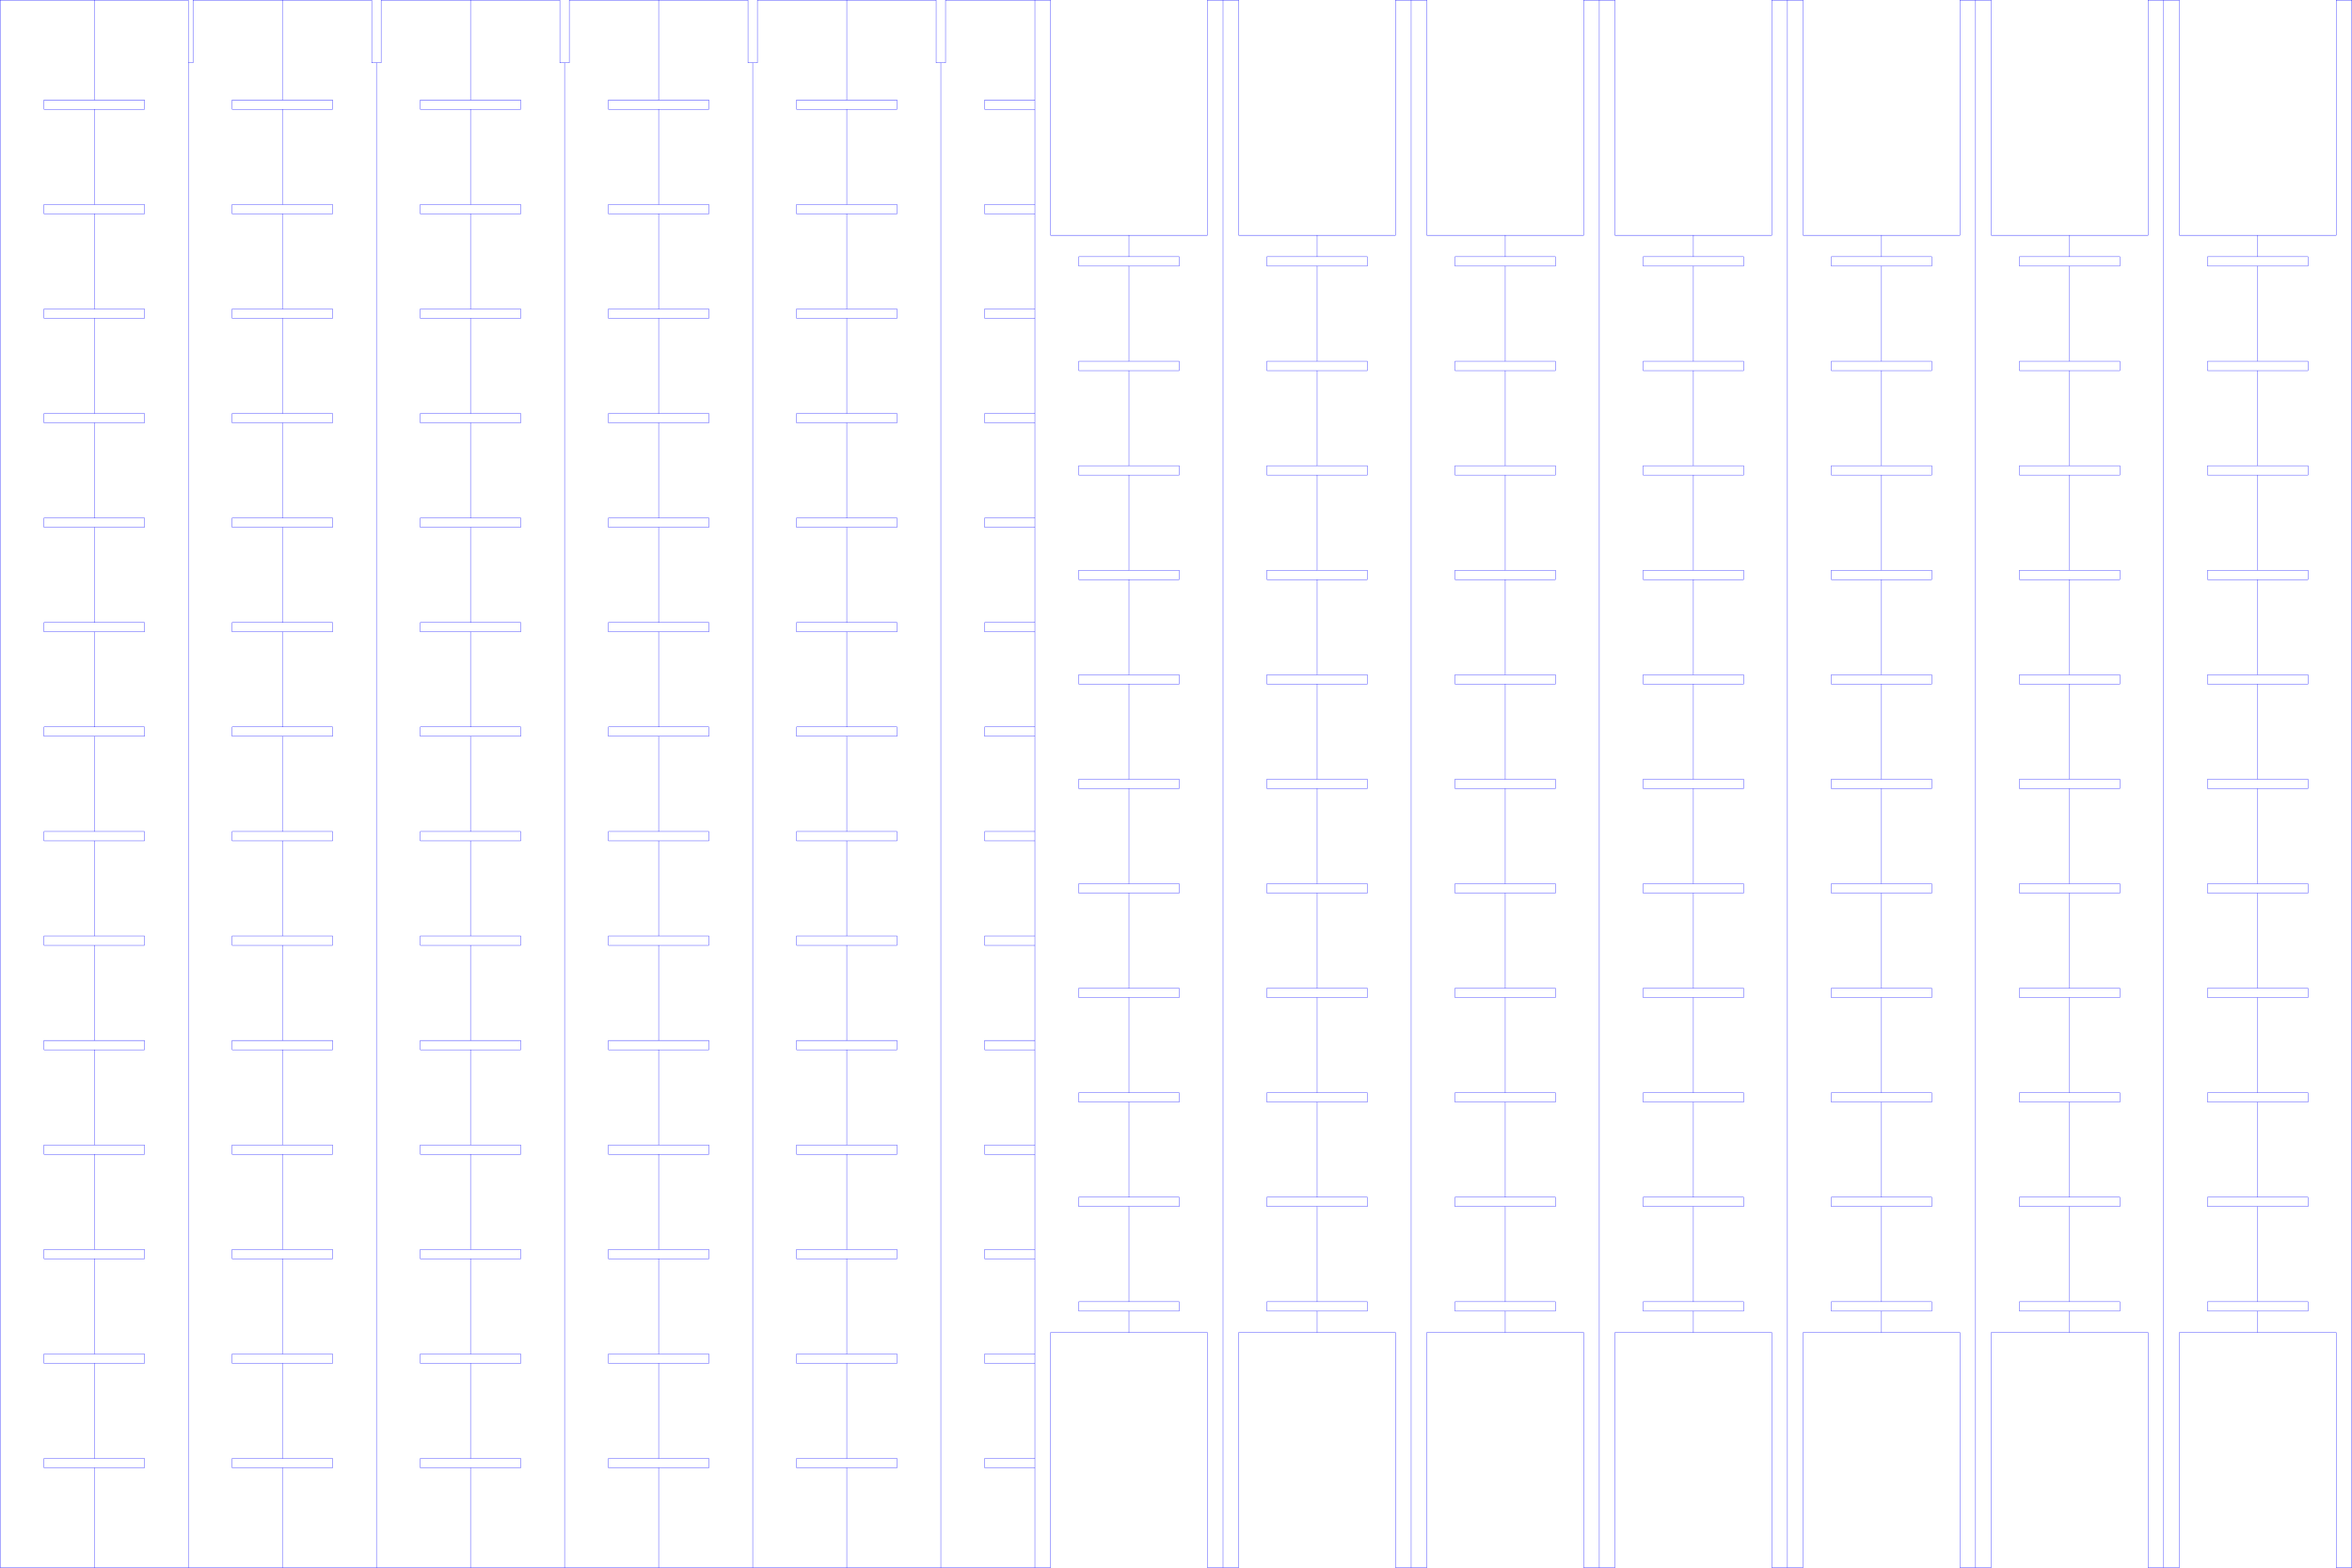
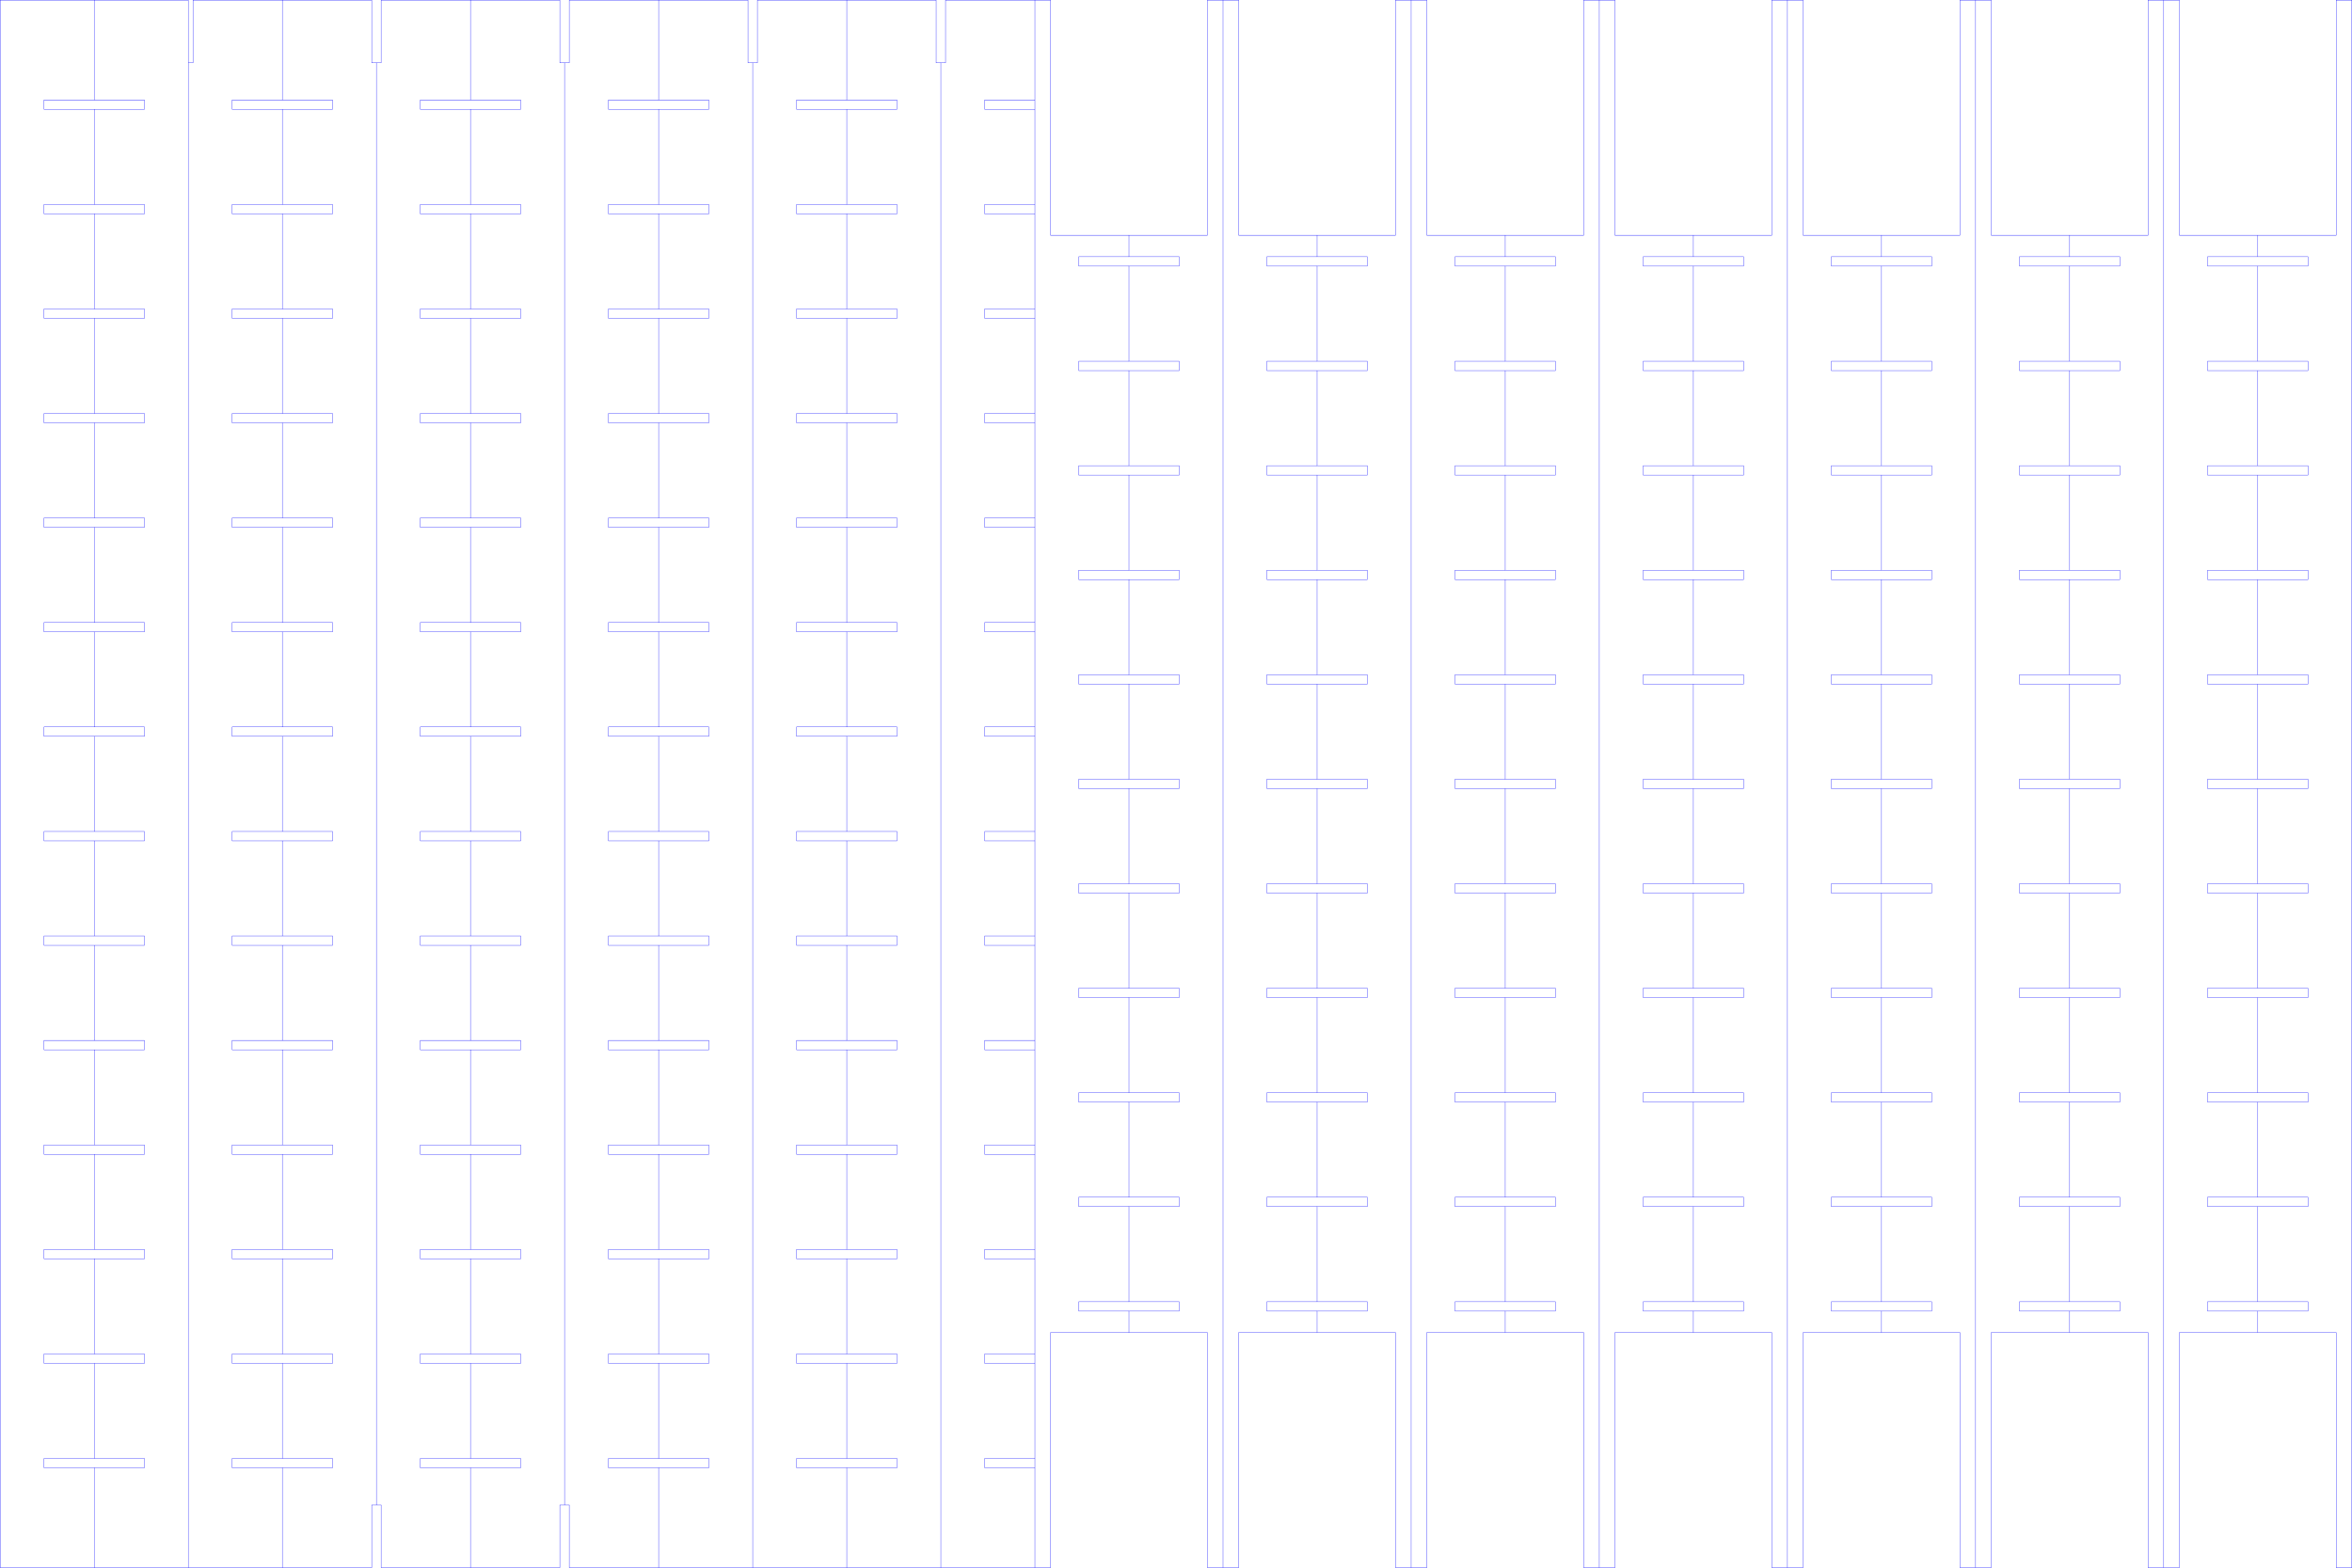
<svg xmlns="http://www.w3.org/2000/svg" width="2657.835" height="1772.008" id="svg2" version="1.1">
  <defs id="defs4" />
  <g id="layer1" transform="translate(1216.528,1434.352)">
    <g id="g3243" transform="matrix(0,1,-1,0,-435.9601,-660.7351)">
      <g transform="translate(-2108.991,2061.223)" id="g3286">
        <path d="m 1406.418,-1493.431 -70.866,0 -10e-5,106.299 112.795,-8e-4 0,-56.693 10.63,0 0,56.693 107.481,0 0,-56.693 10.63,0 0,56.693 107.48,0 0,-56.693 10.63,0 0,56.693 107.48,0 0,-56.693 10.63,0 0,56.693 107.481,0 0,-56.693 10.63,0 0,56.693 107.48,0 0,-56.693 10.63,0 0,56.693 107.48,0 0,-56.693 10.63,0 0,56.693 107.481,0 0,-56.693 10.63,0 0,56.693 107.48,0 0,-56.693 10.63,0 0,56.693 107.48,0 0,-56.693 10.63,0 0,56.693 107.481,0 0,-56.693 10.63,0 0,56.693 107.48,0 0,-56.693 10.63,0 0,56.693 107.48,0 0,-56.693 10.63,0 0,56.693 107.48,0 0,-56.693 10.63,0 0,56.693 112.795,0 0,-106.299" style="fill:none;stroke:#0000ff;stroke-width:0.354;stroke-miterlimit:4;stroke-dasharray:none" id="Shape2DView_nwe0061" />
        <path d="m 1448.347,-1387.132 0,56.693 10.63,0 0,-56.693 m 107.481,0 0,56.693 10.63,0 0,-56.693 m 107.48,0 0,56.693 10.63,0 0,-56.693 m 107.48,0 0,56.693 10.63,0 0,-56.693 m 107.481,0 0,56.693 10.63,0 0,-56.693 m 107.48,0 0,56.693 10.63,0 0,-56.693 m 107.48,0 0,56.693 10.63,0 0,-56.693 m 107.481,0 0,56.693 10.63,0 0,-56.693 m 107.48,0 0,56.693 10.63,0 0,-56.693 m 107.48,0 0,56.693 10.63,0 0,-56.693 m 107.481,0 0,56.693 10.63,0 0,-56.693 m 107.48,0 0,56.693 10.63,0 0,-56.693 m 107.48,0 0,56.693 10.63,0 0,-56.693 m 107.48,0 0,56.693 10.63,0 0,-56.693 m 112.795,0 0,106.299 -1771.653,0 -10e-5,-106.299" style="fill:none;stroke:#0000ff;stroke-width:0.354;stroke-miterlimit:4;stroke-dasharray:none" id="Shape2DView_nwe0061-4" />
      </g>
      <g transform="translate(-2108.991,1210.829)" id="g3286-4">
        <path d="m 1406.418,-1493.432 0,5.316 -70.866,0 0,100.983 112.795,0 0,-56.693 10.63,0 0,56.693 107.481,0 0,-56.693 10.63,0 0,56.693 107.48,0 0,-56.693 10.63,0 0,56.693 107.48,0 0,-56.693 10.63,0 0,56.693 107.481,0 0,-56.693 10.63,0 0,56.693 107.48,0 0,-56.693 10.63,0 0,56.693 107.48,0 0,-56.693 10.63,0 0,56.693 107.481,0 0,-56.693 10.63,0 0,56.693 107.48,0 0,-56.693 10.63,0 0,56.693 107.48,0 0,-56.693 10.63,0 0,56.693 107.481,0 0,-56.693 10.63,0 0,56.693 107.48,0 0,-56.693 10.63,0 0,56.693 107.48,0 0,-56.693 10.63,0 0,56.693 107.48,0 0,-56.693 10.63,0 0,56.693 112.795,0 0,-106.299" style="fill:none;stroke:#0000ff;stroke-width:0.354;stroke-miterlimit:4;stroke-dasharray:none" id="Shape2DView_nwe0061-80" />
        <path d="m 1448.347,-1387.132 0,56.693 10.63,0 0,-56.693 m 107.481,0 0,56.693 10.63,0 0,-56.693 m 107.48,0 0,56.693 10.63,0 0,-56.693 m 107.48,0 0,56.693 10.63,0 0,-56.693 m 107.481,0 0,56.693 10.63,0 0,-56.693 m 107.48,0 0,56.693 10.63,0 0,-56.693 m 107.48,0 0,56.693 10.63,0 0,-56.693 m 107.481,0 0,56.693 10.63,0 0,-56.693 m 107.48,0 0,56.693 10.63,0 0,-56.693 m 107.48,0 0,56.693 10.63,0 0,-56.693 m 107.481,0 0,56.693 10.63,0 0,-56.693 m 107.48,0 0,56.693 10.63,0 0,-56.693 m 107.48,0 0,56.693 10.63,0 0,-56.693 m 107.48,0 0,56.693 10.63,0 0,-56.693 m 112.795,0 0,106.299 -1700.787,2e-4 0,-5.315 -70.866,0 0,-100.984" style="fill:none;stroke:#0000ff;stroke-width:0.354;stroke-miterlimit:4;stroke-dasharray:none" id="Shape2DView_nwe0061-4-3" />
      </g>
      <path id="Shape2DView_nwe0061-4-2-3" style="fill:none;stroke:#0000ff;stroke-width:0.354;stroke-miterlimit:4;stroke-dasharray:none" d="m -660.644,-388.902 0,56.693 10.63,0 0,-56.693 m 107.481,0 0,56.693 10.63,0 0,-56.693 m 107.48,0 0,56.693 10.63,0 0,-56.693 m 107.48,0 0,56.693 10.63,0 0,-56.693 m 107.481,0 0,56.693 10.63,0 0,-56.693 m 107.48,0 0,56.693 10.63,0 0,-56.693 m 107.48,0 0,56.693 10.63,0 0,-56.693 m 107.481,0 0,56.693 10.63,0 0,-56.693 m 107.48,0 0,56.693 10.63,0 0,-56.693 m 107.48,0 0,56.693 10.63,0 0,-56.693 m 107.481,0 0,56.693 10.63,0 0,-56.693 m 107.48,0 0,56.693 10.63,0 0,-56.693 m 107.48,0 0,56.693 10.63,0 0,-56.693 m 107.48,0 0,56.693 10.63,0 0,-56.693 m 112.795,0 0,106.299 -1700.787,0.002 0,-5.315 -70.866,0 0,-100.984" />
      <g id="g3162">
        <g id="g3143" transform="translate(0,-99.86811)">
          <g transform="translate(40.95892,0)" id="g3094">
            <g id="g3047" transform="translate(0,-0.3543263)">
              <path id="Shape2DView_nwe0051-1" style="fill:none;stroke:#0000ff;stroke-width:0.354;stroke-miterlimit:4;stroke-dasharray:none" d="m -814.398,-501.277 0,17.717 265.748,0 0,88.583 24.212,0 0,-56.693 10.63,0 0,56.693 107.481,0 0,-56.693 10.63,0 0,56.693 107.48,0 0,-56.693 10.63,0 0,56.693 107.48,0 0,-56.693 10.63,0 0,56.693 107.481,0 0,-56.693 10.63,0 0,56.693 107.48,0 0,-56.693 10.63,0 0,56.693 107.48,0 0,-56.693 10.63,0 0,56.693 107.481,0 0,-56.693 10.63,0 0,56.693 107.48,0 0,-56.693 10.63,0 0,56.693 107.48,0 0,-56.693 10.63,0 0,56.693 107.481,0 0,-56.693 10.63,0 0,56.693 24.212,0 0,-88.583 265.748,0 0,-17.717" />
              <path id="Shape2DView_nwe0051-7" style="fill:none;stroke:#0000ff;stroke-width:0.354;stroke-miterlimit:4;stroke-dasharray:none" d="m -524.438,-394.977 0,56.693 10.63,0 0,-56.693 m 107.481,0 0,56.693 10.63,0 0,-56.693 m 107.48,0 0,56.693 10.63,0 0,-56.693 m 107.48,0 0,56.693 10.63,0 0,-56.693 m 107.481,0 0,56.693 10.63,0 0,-56.693 m 107.48,0 0,56.693 10.63,0 0,-56.693 m 107.48,0 0,56.693 10.63,0 0,-56.693 m 107.481,0 0,56.693 10.63,0 0,-56.693 m 107.48,0 0,56.693 10.63,0 0,-56.693 m 107.48,0 0,56.693 10.63,0 0,-56.693 m 107.481,0 0,56.693 10.63,0 0,-56.693 m 24.212,0 0,88.583 265.748,0 0,17.717 -1771.654,0 0,-17.717 265.748,0 0,-88.583" />
            </g>
            <g transform="translate(0,-212.9529)" id="g3047-5">
              <path id="Shape2DView_nwe0051-1-2" style="fill:none;stroke:#0000ff;stroke-width:0.354;stroke-miterlimit:4;stroke-dasharray:none" d="m -814.398,-501.277 0,17.717 265.748,0 0,88.583 24.212,0 0,-56.693 10.63,0 0,56.693 107.481,0 0,-56.693 10.63,0 0,56.693 107.48,0 0,-56.693 10.63,0 0,56.693 107.48,0 0,-56.693 10.63,0 0,56.693 107.481,0 0,-56.693 10.63,0 0,56.693 107.48,0 0,-56.693 10.63,0 0,56.693 107.48,0 0,-56.693 10.63,0 0,56.693 107.481,0 0,-56.693 10.63,0 0,56.693 107.48,0 0,-56.693 10.63,0 0,56.693 107.48,0 0,-56.693 10.63,0 0,56.693 107.481,0 0,-56.693 10.63,0 0,56.693 24.212,0 0,-88.583 265.748,0 0,-17.717" />
              <path id="Shape2DView_nwe0051-7-6" style="fill:none;stroke:#0000ff;stroke-width:0.354;stroke-miterlimit:4;stroke-dasharray:none" d="m -524.438,-394.977 0,56.693 10.63,0 0,-56.693 m 107.481,0 0,56.693 10.63,0 0,-56.693 m 107.48,0 0,56.693 10.63,0 0,-56.693 m 107.48,0 0,56.693 10.63,0 0,-56.693 m 107.481,0 0,56.693 10.63,0 0,-56.693 m 107.48,0 0,56.693 10.63,0 0,-56.693 m 107.48,0 0,56.693 10.63,0 0,-56.693 m 107.481,0 0,56.693 10.63,0 0,-56.693 m 107.48,0 0,56.693 10.63,0 0,-56.693 m 107.48,0 0,56.693 10.63,0 0,-56.693 m 107.481,0 0,56.693 10.63,0 0,-56.693 m 24.212,0 0,88.583 265.748,0 0,17.717 -1771.654,0 0,-17.717 265.748,0 0,-88.583" />
            </g>
          </g>
          <g id="g3094-5" transform="translate(40.95892,-425.1968)">
            <g id="g3047-9" transform="translate(0,-0.3543263)">
              <path id="Shape2DView_nwe0051-1-6" style="fill:none;stroke:#0000ff;stroke-width:0.354;stroke-miterlimit:4;stroke-dasharray:none" d="m -814.398,-501.277 0,17.717 265.748,0 0,88.583 24.212,0 0,-56.693 10.63,0 0,56.693 107.481,0 0,-56.693 10.63,0 0,56.693 107.48,0 0,-56.693 10.63,0 0,56.693 107.48,0 0,-56.693 10.63,0 0,56.693 107.481,0 0,-56.693 10.63,0 0,56.693 107.48,0 0,-56.693 10.63,0 0,56.693 107.48,0 0,-56.693 10.63,0 0,56.693 107.481,0 0,-56.693 10.63,0 0,56.693 107.48,0 0,-56.693 10.63,0 0,56.693 107.48,0 0,-56.693 10.63,0 0,56.693 107.481,0 0,-56.693 10.63,0 0,56.693 24.212,0 0,-88.583 265.748,0 0,-17.717" />
              <path id="Shape2DView_nwe0051-7-66" style="fill:none;stroke:#0000ff;stroke-width:0.354;stroke-miterlimit:4;stroke-dasharray:none" d="m -524.438,-394.977 0,56.693 10.63,0 0,-56.693 m 107.481,0 0,56.693 10.63,0 0,-56.693 m 107.48,0 0,56.693 10.63,0 0,-56.693 m 107.48,0 0,56.693 10.63,0 0,-56.693 m 107.481,0 0,56.693 10.63,0 0,-56.693 m 107.48,0 0,56.693 10.63,0 0,-56.693 m 107.48,0 0,56.693 10.63,0 0,-56.693 m 107.481,0 0,56.693 10.63,0 0,-56.693 m 107.48,0 0,56.693 10.63,0 0,-56.693 m 107.48,0 0,56.693 10.63,0 0,-56.693 m 107.481,0 0,56.693 10.63,0 0,-56.693 m 24.212,0 0,88.583 265.748,0 0,17.717 -1771.654,0 0,-17.717 265.748,0 0,-88.583" />
            </g>
            <g transform="translate(0,-212.9529)" id="g3047-5-0">
              <path id="Shape2DView_nwe0051-1-2-6" style="fill:none;stroke:#0000ff;stroke-width:0.354;stroke-miterlimit:4;stroke-dasharray:none" d="m -814.398,-501.277 0,17.717 265.748,0 0,88.583 24.212,0 0,-56.693 10.63,0 0,56.693 107.481,0 0,-56.693 10.63,0 0,56.693 107.48,0 0,-56.693 10.63,0 0,56.693 107.48,0 0,-56.693 10.63,0 0,56.693 107.481,0 0,-56.693 10.63,0 0,56.693 107.48,0 0,-56.693 10.63,0 0,56.693 107.48,0 0,-56.693 10.63,0 0,56.693 107.481,0 0,-56.693 10.63,0 0,56.693 107.48,0 0,-56.693 10.63,0 0,56.693 107.48,0 0,-56.693 10.63,0 0,56.693 107.481,0 0,-56.693 10.63,0 0,56.693 24.212,0 0,-88.583 265.748,0 0,-17.717" />
              <path id="Shape2DView_nwe0051-7-6-1" style="fill:none;stroke:#0000ff;stroke-width:0.354;stroke-miterlimit:4;stroke-dasharray:none" d="m -524.438,-394.977 0,56.693 10.63,0 0,-56.693 m 107.481,0 0,56.693 10.63,0 0,-56.693 m 107.48,0 0,56.693 10.63,0 0,-56.693 m 107.48,0 0,56.693 10.63,0 0,-56.693 m 107.481,0 0,56.693 10.63,0 0,-56.693 m 107.48,0 0,56.693 10.63,0 0,-56.693 m 107.48,0 0,56.693 10.63,0 0,-56.693 m 107.481,0 0,56.693 10.63,0 0,-56.693 m 107.48,0 0,56.693 10.63,0 0,-56.693 m 107.48,0 0,56.693 10.63,0 0,-56.693 m 107.481,0 0,56.693 10.63,0 0,-56.693 m 24.212,0 0,88.583 265.748,0 0,17.717 -1771.654,0 0,-17.717 265.748,0 0,-88.583" />
            </g>
          </g>
          <g transform="translate(40.95892,-850.748)" id="g3047-52">
            <path d="m -814.398,-501.277 0,17.717 265.748,0 0,88.583 24.212,0 0,-56.693 10.63,0 0,56.693 107.481,0 0,-56.693 10.63,0 0,56.693 107.48,0 0,-56.693 10.63,0 0,56.693 107.48,0 0,-56.693 10.63,0 0,56.693 107.481,0 0,-56.693 10.63,0 0,56.693 107.48,0 0,-56.693 10.63,0 0,56.693 107.48,0 0,-56.693 10.63,0 0,56.693 107.481,0 0,-56.693 10.63,0 0,56.693 107.48,0 0,-56.693 10.63,0 0,56.693 107.48,0 0,-56.693 10.63,0 0,56.693 107.481,0 0,-56.693 10.63,0 0,56.693 24.212,0 0,-88.583 265.748,0 0,-17.717" style="fill:none;stroke:#0000ff;stroke-width:0.354;stroke-miterlimit:4;stroke-dasharray:none" id="Shape2DView_nwe0051-1-0" />
            <path d="m -524.438,-394.977 0,56.693 10.63,0 0,-56.693 m 107.481,0 0,56.693 10.63,0 0,-56.693 m 107.48,0 0,56.693 10.63,0 0,-56.693 m 107.48,0 0,56.693 10.63,0 0,-56.693 m 107.481,0 0,56.693 10.63,0 0,-56.693 m 107.48,0 0,56.693 10.63,0 0,-56.693 m 107.48,0 0,56.693 10.63,0 0,-56.693 m 107.481,0 0,56.693 10.63,0 0,-56.693 m 107.48,0 0,56.693 10.63,0 0,-56.693 m 107.48,0 0,56.693 10.63,0 0,-56.693 m 107.481,0 0,56.693 10.63,0 0,-56.693 m 24.212,0 0,88.583 265.748,0 0,17.717 -1771.654,0 0,-17.717 265.748,0 0,-88.583" style="fill:none;stroke:#0000ff;stroke-width:0.354;stroke-miterlimit:4;stroke-dasharray:none" id="Shape2DView_nwe0051-7-9" />
          </g>
        </g>
        <g transform="translate(40.95892,-1162.86)" id="g3094-9">
          <g transform="translate(0,-0.3543263)" id="g3047-0">
            <path d="m -814.398,-501.277 0,17.717 265.748,0 0,88.583 24.212,0 0,-56.693 10.63,0 0,56.693 107.481,0 0,-56.693 10.63,0 0,56.693 107.48,0 0,-56.693 10.63,0 0,56.693 107.48,0 0,-56.693 10.63,0 0,56.693 107.481,0 0,-56.693 10.63,0 0,56.693 107.48,0 0,-56.693 10.63,0 0,56.693 107.48,0 0,-56.693 10.63,0 0,56.693 107.481,0 0,-56.693 10.63,0 0,56.693 107.48,0 0,-56.693 10.63,0 0,56.693 107.48,0 0,-56.693 10.63,0 0,56.693 107.481,0 0,-56.693 10.63,0 0,56.693 24.212,0 0,-88.583 265.748,0 0,-17.717" style="fill:none;stroke:#0000ff;stroke-width:0.354;stroke-miterlimit:4;stroke-dasharray:none" id="Shape2DView_nwe0051-1-66" />
            <path d="m -524.438,-394.977 0,56.693 10.63,0 0,-56.693 m 107.481,0 0,56.693 10.63,0 0,-56.693 m 107.48,0 0,56.693 10.63,0 0,-56.693 m 107.48,0 0,56.693 10.63,0 0,-56.693 m 107.481,0 0,56.693 10.63,0 0,-56.693 m 107.48,0 0,56.693 10.63,0 0,-56.693 m 107.48,0 0,56.693 10.63,0 0,-56.693 m 107.481,0 0,56.693 10.63,0 0,-56.693 m 107.48,0 0,56.693 10.63,0 0,-56.693 m 107.48,0 0,56.693 10.63,0 0,-56.693 m 107.481,0 0,56.693 10.63,0 0,-56.693 m 24.212,0 0,88.583 265.748,0 0,17.717 -1771.654,0 0,-17.717 265.748,0 0,-88.583" style="fill:none;stroke:#0000ff;stroke-width:0.354;stroke-miterlimit:4;stroke-dasharray:none" id="Shape2DView_nwe0051-7-63" />
          </g>
          <g id="g3047-5-8" transform="translate(0,-212.9529)">
            <path d="m -814.398,-501.277 0,17.717 265.748,0 0,88.583 24.212,0 0,-56.693 10.63,0 0,56.693 107.481,0 0,-56.693 10.63,0 0,56.693 107.48,0 0,-56.693 10.63,0 0,56.693 107.48,0 0,-56.693 10.63,0 0,56.693 107.481,0 0,-56.693 10.63,0 0,56.693 107.48,0 0,-56.693 10.63,0 0,56.693 107.48,0 0,-56.693 10.63,0 0,56.693 107.481,0 0,-56.693 10.63,0 0,56.693 107.48,0 0,-56.693 10.63,0 0,56.693 107.48,0 0,-56.693 10.63,0 0,56.693 107.481,0 0,-56.693 10.63,0 0,56.693 24.212,0 0,-88.583 265.748,0 0,-17.717 z" style="fill:none;stroke:#0000ff;stroke-width:0.354;stroke-miterlimit:4;stroke-dasharray:none" id="Shape2DView_nwe0051-1-2-2" />
            <path d="m -524.438,-394.977 0,56.693 10.63,0 0,-56.693 m 107.481,0 0,56.693 10.63,0 0,-56.693 m 107.48,0 0,56.693 10.63,0 0,-56.693 m 107.48,0 0,56.693 10.63,0 0,-56.693 m 107.481,0 0,56.693 10.63,0 0,-56.693 m 107.48,0 0,56.693 10.63,0 0,-56.693 m 107.48,0 0,56.693 10.63,0 0,-56.693 m 107.481,0 0,56.693 10.63,0 0,-56.693 m 107.48,0 0,56.693 10.63,0 0,-56.693 m 107.48,0 0,56.693 10.63,0 0,-56.693 m 107.481,0 0,56.693 10.63,0 0,-56.693 m 24.212,0 0,88.583 265.748,0 0,17.717 -1771.654,0 0,-17.717 265.748,0 0,-88.583" style="fill:none;stroke:#0000ff;stroke-width:0.354;stroke-miterlimit:4;stroke-dasharray:none" id="Shape2DView_nwe0051-7-6-8" />
          </g>
        </g>
      </g>
      <g transform="translate(-2108.991,1423.428)" id="g3286-4-8">
        <path d="m 1406.418,-1493.432 0,5.316 -70.866,0 0,100.983 112.795,0 0,-56.693 10.63,0 0,56.693 107.481,0 0,-56.693 10.63,0 0,56.693 107.48,0 0,-56.693 10.63,0 0,56.693 107.48,0 0,-56.693 10.63,0 0,56.693 107.481,0 0,-56.693 10.63,0 0,56.693 107.48,0 0,-56.693 10.63,0 0,56.693 107.48,0 0,-56.693 10.63,0 0,56.693 107.481,0 0,-56.693 10.63,0 0,56.693 107.48,0 0,-56.693 10.63,0 0,56.693 107.48,0 0,-56.693 10.63,0 0,56.693 107.481,0 0,-56.693 10.63,0 0,56.693 107.48,0 0,-56.693 10.63,0 0,56.693 107.48,0 0,-56.693 10.63,0 0,56.693 107.48,0 0,-56.693 10.63,0 0,56.693 112.795,0 0,-106.299" style="fill:none;stroke:#0000ff;stroke-width:0.354;stroke-miterlimit:4;stroke-dasharray:none" id="Shape2DView_nwe0061-80-0" />
-         <path d="m 1448.347,-1387.132 0,56.693 10.63,0 0,-56.693 m 107.481,0 0,56.693 10.63,0 0,-56.693 m 107.48,0 0,56.693 10.63,0 0,-56.693 m 107.48,0 0,56.693 10.63,0 0,-56.693 m 107.481,0 0,56.693 10.63,0 0,-56.693 m 107.48,0 0,56.693 10.63,0 0,-56.693 m 107.48,0 0,56.693 10.63,0 0,-56.693 m 107.481,0 0,56.693 10.63,0 0,-56.693 m 107.48,0 0,56.693 10.63,0 0,-56.693 m 107.48,0 0,56.693 10.63,0 0,-56.693 m 107.481,0 0,56.693 10.63,0 0,-56.693 m 107.48,0 0,56.693 10.63,0 0,-56.693 m 107.48,0 0,56.693 10.63,0 0,-56.693 m 107.48,0 0,56.693 10.63,0 0,-56.693 m 112.795,0 0,106.299 -1700.787,2e-4 0,-5.315 -70.866,0 0,-100.984" style="fill:none;stroke:#0000ff;stroke-width:0.354;stroke-miterlimit:4;stroke-dasharray:none" id="Shape2DView_nwe0061-4-3-3" />
+         <path d="m 1448.347,-1387.132 0,56.693 10.63,0 0,-56.693 m 107.481,0 0,56.693 10.63,0 0,-56.693 m 107.48,0 0,56.693 10.63,0 0,-56.693 m 107.48,0 0,56.693 10.63,0 0,-56.693 m 107.481,0 0,56.693 10.63,0 0,-56.693 m 107.48,0 0,56.693 10.63,0 0,-56.693 m 107.48,0 0,56.693 10.63,0 0,-56.693 m 107.481,0 0,56.693 10.63,0 0,-56.693 m 107.48,0 0,56.693 10.63,0 0,-56.693 m 107.48,0 0,56.693 10.63,0 0,-56.693 m 107.481,0 0,56.693 10.63,0 0,-56.693 m 107.48,0 0,56.693 10.63,0 0,-56.693 m 107.48,0 0,56.693 10.63,0 0,-56.693 m 107.48,0 0,56.693 10.63,0 0,-56.693 m 112.795,0 0,100.984 -70.866,0 0,5.315 c -553.226,0 -1076.695,10e-5 -1629.921,10e-5 l 0,-5.315 -70.866,-10e-5 0,-100.984" style="fill:none;stroke:#0000ff;stroke-width:0.354;stroke-miterlimit:4;stroke-dasharray:none" id="Shape2DView_nwe0061-4-3-3" />
      </g>
      <g transform="translate(-2108.991,1636.026)" id="g3286-4-1">
-         <path d="m 1406.418,-1493.432 0,5.316 -70.866,0 0,100.983 112.795,0 0,-56.693 10.63,0 0,56.693 107.481,0 0,-56.693 10.63,0 0,56.693 107.48,0 0,-56.693 10.63,0 0,56.693 107.48,0 0,-56.693 10.63,0 0,56.693 107.481,0 0,-56.693 10.63,0 0,56.693 107.48,0 0,-56.693 10.63,0 0,56.693 107.48,0 0,-56.693 10.63,0 0,56.693 107.481,0 0,-56.693 10.63,0 0,56.693 107.48,0 0,-56.693 10.63,0 0,56.693 107.48,0 0,-56.693 10.63,0 0,56.693 107.481,0 0,-56.693 10.63,0 0,56.693 107.48,0 0,-56.693 10.63,0 0,56.693 107.48,0 0,-56.693 10.63,0 0,56.693 107.48,0 0,-56.693 10.63,0 0,56.693 112.795,0 0,-106.299" style="fill:none;stroke:#0000ff;stroke-width:0.354;stroke-miterlimit:4;stroke-dasharray:none" id="Shape2DView_nwe0061-80-7" />
-         <path d="m 1448.347,-1387.132 0,56.693 10.63,0 0,-56.693 m 107.481,0 0,56.693 10.63,0 0,-56.693 m 107.48,0 0,56.693 10.63,0 0,-56.693 m 107.48,0 0,56.693 10.63,0 0,-56.693 m 107.481,0 0,56.693 10.63,0 0,-56.693 m 107.48,0 0,56.693 10.63,0 0,-56.693 m 107.48,0 0,56.693 10.63,0 0,-56.693 m 107.481,0 0,56.693 10.63,0 0,-56.693 m 107.48,0 0,56.693 10.63,0 0,-56.693 m 107.48,0 0,56.693 10.63,0 0,-56.693 m 107.481,0 0,56.693 10.63,0 0,-56.693 m 107.48,0 0,56.693 10.63,0 0,-56.693 m 107.48,0 0,56.693 10.63,0 0,-56.693 m 107.48,0 0,56.693 10.63,0 0,-56.693 m 112.795,0 0,106.299 -1700.787,2e-4 0,-5.315 -70.866,0 0,-100.984" style="fill:none;stroke:#0000ff;stroke-width:0.354;stroke-miterlimit:4;stroke-dasharray:none" id="Shape2DView_nwe0061-4-3-0" />
+         <path d="m 1406.418,-1493.432 0,5.316 -70.866,0 0,100.983 112.795,0 0,-56.693 10.63,0 0,56.693 107.481,0 0,-56.693 10.63,0 0,56.693 107.48,0 0,-56.693 10.63,0 0,56.693 107.48,0 0,-56.693 10.63,0 0,56.693 107.481,0 0,-56.693 10.63,0 0,56.693 107.48,0 0,-56.693 10.63,0 0,56.693 107.48,0 0,-56.693 10.63,0 0,56.693 107.481,0 0,-56.693 10.63,0 0,56.693 107.48,0 0,-56.693 10.63,0 0,56.693 107.48,0 0,-56.693 10.63,0 0,56.693 107.481,0 0,-56.693 10.63,0 0,56.693 107.48,0 0,-56.693 10.63,0 0,56.693 107.48,0 0,-56.693 10.63,0 0,56.693 107.48,0 0,-56.693 10.63,0 0,56.693 112.795,0 0,-100.983 -70.866,0 0,-5.315" style="fill:none;stroke:#0000ff;stroke-width:0.354;stroke-miterlimit:4;stroke-dasharray:none" id="Shape2DView_nwe0061-80-7" />
+         <path d="m 1448.347,-1387.132 0,56.693 10.63,0 0,-56.693 m 107.481,0 0,56.693 10.63,0 0,-56.693 m 107.48,0 0,56.693 10.63,0 0,-56.693 m 107.48,0 0,56.693 10.63,0 0,-56.693 m 107.481,0 0,56.693 10.63,0 0,-56.693 m 107.48,0 0,56.693 10.63,0 0,-56.693 m 107.48,0 0,56.693 10.63,0 0,-56.693 m 107.481,0 0,56.693 10.63,0 0,-56.693 m 107.48,0 0,56.693 10.63,0 0,-56.693 m 107.48,0 0,56.693 10.63,0 0,-56.693 m 107.481,0 0,56.693 10.63,0 0,-56.693 m 107.48,0 0,56.693 10.63,0 0,-56.693 m 107.48,0 0,56.693 10.63,0 0,-56.693 m 107.48,0 0,56.693 10.63,0 0,-56.693 m 112.795,0 0,100.984 -70.866,0 0,5.315 c 0,0 -1346.457,0 -1629.921,0 l 0,-5.315 -70.866,0 0,-100.984" style="fill:none;stroke:#0000ff;stroke-width:0.354;stroke-miterlimit:4;stroke-dasharray:none" id="Shape2DView_nwe0061-4-3-0" />
      </g>
      <g transform="translate(-2108.991,1848.625)" id="g3286-4-0">
-         <path d="m 1406.418,-1493.432 0,5.316 -70.866,0 0,100.983 112.795,0 0,-56.693 10.63,0 0,56.693 107.481,0 0,-56.693 10.63,0 0,56.693 107.48,0 0,-56.693 10.63,0 0,56.693 107.48,0 0,-56.693 10.63,0 0,56.693 107.481,0 0,-56.693 10.63,0 0,56.693 107.48,0 0,-56.693 10.63,0 0,56.693 107.48,0 0,-56.693 10.63,0 0,56.693 107.481,0 0,-56.693 10.63,0 0,56.693 107.48,0 0,-56.693 10.63,0 0,56.693 107.48,0 0,-56.693 10.63,0 0,56.693 107.481,0 0,-56.693 10.63,0 0,56.693 107.48,0 0,-56.693 10.63,0 0,56.693 107.48,0 0,-56.693 10.63,0 0,56.693 107.48,0 0,-56.693 10.63,0 0,56.693 112.795,0 0,-106.299" style="fill:none;stroke:#0000ff;stroke-width:0.354;stroke-miterlimit:4;stroke-dasharray:none" id="Shape2DView_nwe0061-80-5" />
+         <path d="m 1406.418,-1493.432 0,5.316 -70.866,0 0,100.983 112.795,0 0,-56.693 10.63,0 0,56.693 107.481,0 0,-56.693 10.63,0 0,56.693 107.48,0 0,-56.693 10.63,0 0,56.693 107.48,0 0,-56.693 10.63,0 0,56.693 107.481,0 0,-56.693 10.63,0 0,56.693 107.48,0 0,-56.693 10.63,0 0,56.693 107.48,0 0,-56.693 10.63,0 0,56.693 107.481,0 0,-56.693 10.63,0 0,56.693 107.48,0 0,-56.693 10.63,0 0,56.693 107.48,0 0,-56.693 10.63,0 0,56.693 107.481,0 0,-56.693 10.63,0 0,56.693 107.48,0 0,-56.693 10.63,0 0,56.693 107.48,0 0,-56.693 10.63,0 0,56.693 107.48,0 0,-56.693 10.63,0 0,56.693 112.795,0 0,-100.983 -70.866,0 0,-5.315" style="fill:none;stroke:#0000ff;stroke-width:0.354;stroke-miterlimit:4;stroke-dasharray:none" id="Shape2DView_nwe0061-80-5" />
        <path d="m 1448.347,-1387.132 0,56.693 10.63,0 0,-56.693 m 107.481,0 0,56.693 10.63,0 0,-56.693 m 107.48,0 0,56.693 10.63,0 0,-56.693 m 107.48,0 0,56.693 10.63,0 0,-56.693 m 107.481,0 0,56.693 10.63,0 0,-56.693 m 107.48,0 0,56.693 10.63,0 0,-56.693 m 107.48,0 0,56.693 10.63,0 0,-56.693 m 107.481,0 0,56.693 10.63,0 0,-56.693 m 107.48,0 0,56.693 10.63,0 0,-56.693 m 107.48,0 0,56.693 10.63,0 0,-56.693 m 107.481,0 0,56.693 10.63,0 0,-56.693 m 107.48,0 0,56.693 10.63,0 0,-56.693 m 107.48,0 0,56.693 10.63,0 0,-56.693 m 107.48,0 0,56.693 10.63,0 0,-56.693 m 112.795,0 0,106.299 -1700.787,2e-4 0,-5.315 -70.866,0 0,-100.984" style="fill:none;stroke:#0000ff;stroke-width:0.354;stroke-miterlimit:4;stroke-dasharray:none" id="Shape2DView_nwe0061-4-3-6" />
      </g>
    </g>
  </g>
</svg>
